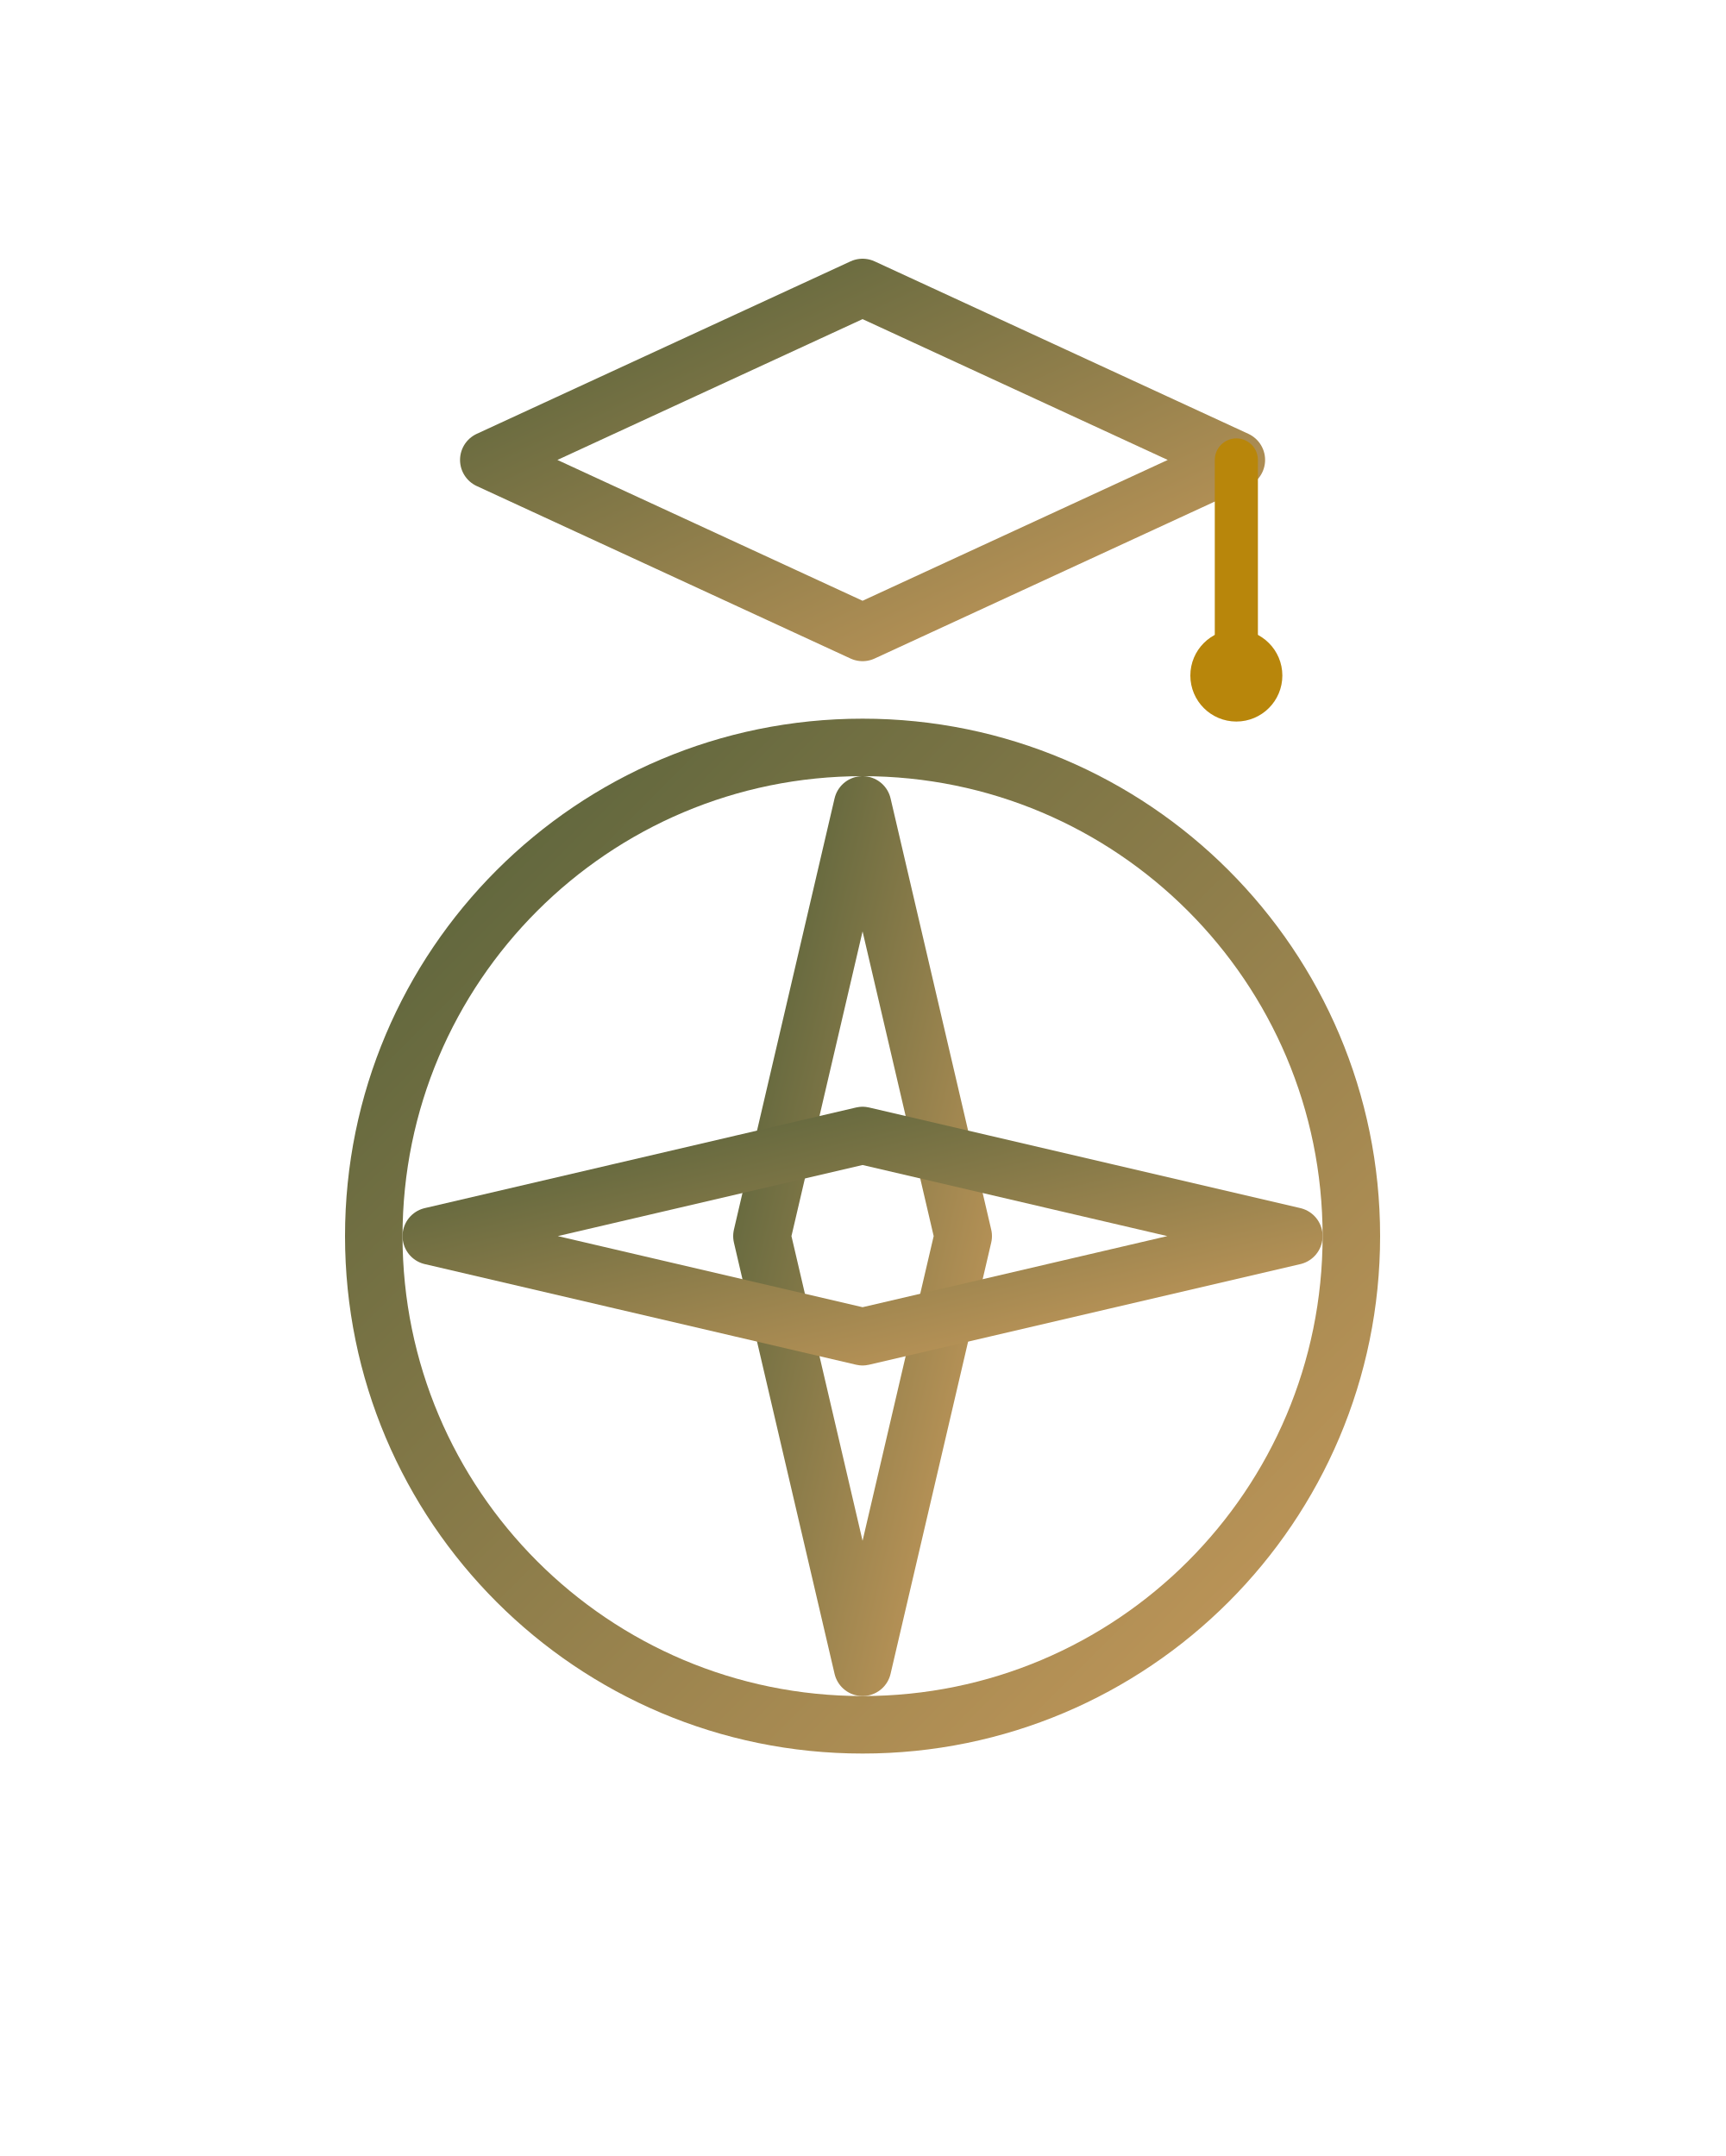
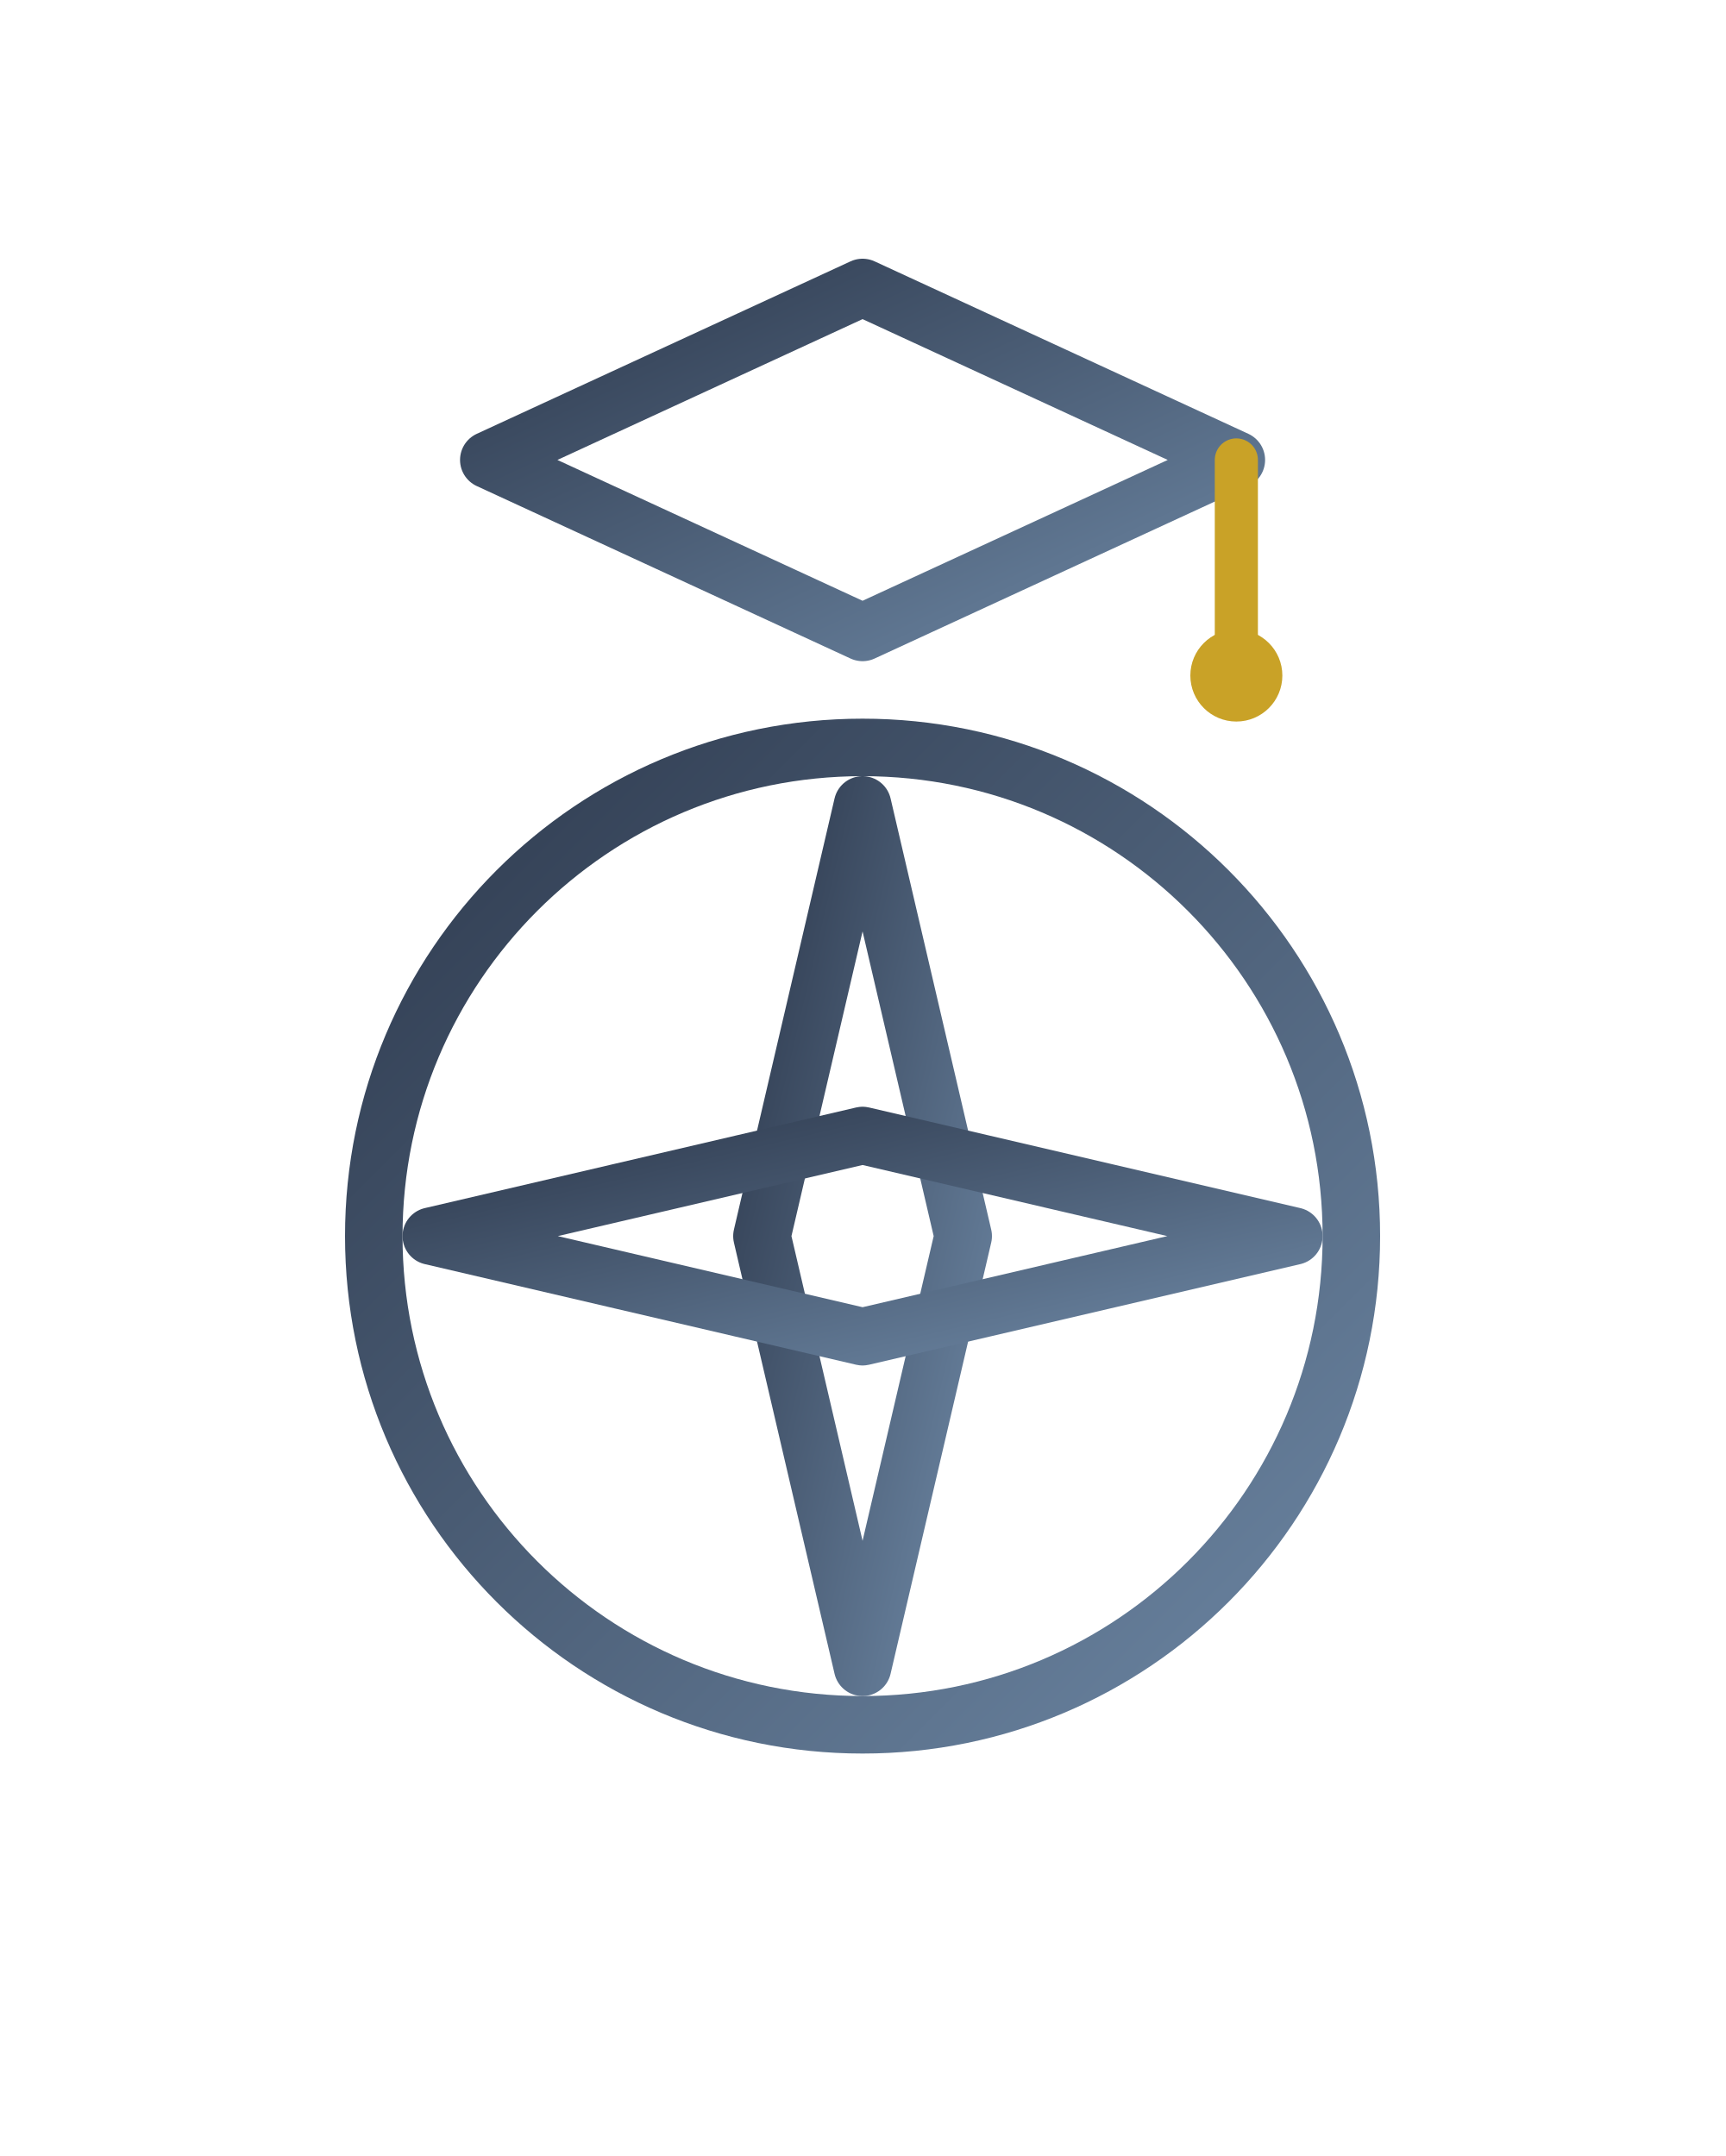
<svg xmlns="http://www.w3.org/2000/svg" width="240" height="300" viewBox="0 0 120 150">
  <defs>
    <linearGradient id="g" x1="0" y1="0" x2="1" y2="1">
-       <stop offset="0" stop-color="#55613A" />
-       <stop offset="1" stop-color="#C79A5B" />
+       <stop offset="0" stop-color="#2E3A4E" />
+       <stop offset="1" stop-color="#6C86A3" />
    </linearGradient>
    <symbol id="mark" viewBox="0 0 120 150">
      <g fill="none" stroke="url(#g)" stroke-width="4" stroke-linejoin="round" stroke-linecap="round">
        <circle cx="60" cy="86" r="34" />
        <path d="M60,56 L67,86 L60,116 L53,86 Z" />
        <path d="M30,86 L60,79 L90,86 L60,93 Z" />
        <path d="M60,20 L86,32 L60,44 L34,32 Z" />
      </g>
-       <line x1="86" y1="32" x2="86" y2="45" stroke="#B8860B" stroke-width="3" stroke-linecap="round" />
-       <circle cx="86" cy="47" r="3.2" fill="#B8860B" />
+       <line x1="86" y1="32" x2="86" y2="45" stroke="#C9A227" stroke-width="3" stroke-linecap="round" />
+       <circle cx="86" cy="47" r="3.2" fill="#C9A227" />
    </symbol>
  </defs>
  <use href="#mark" x="0" y="0" width="120" height="150" />
</svg>
